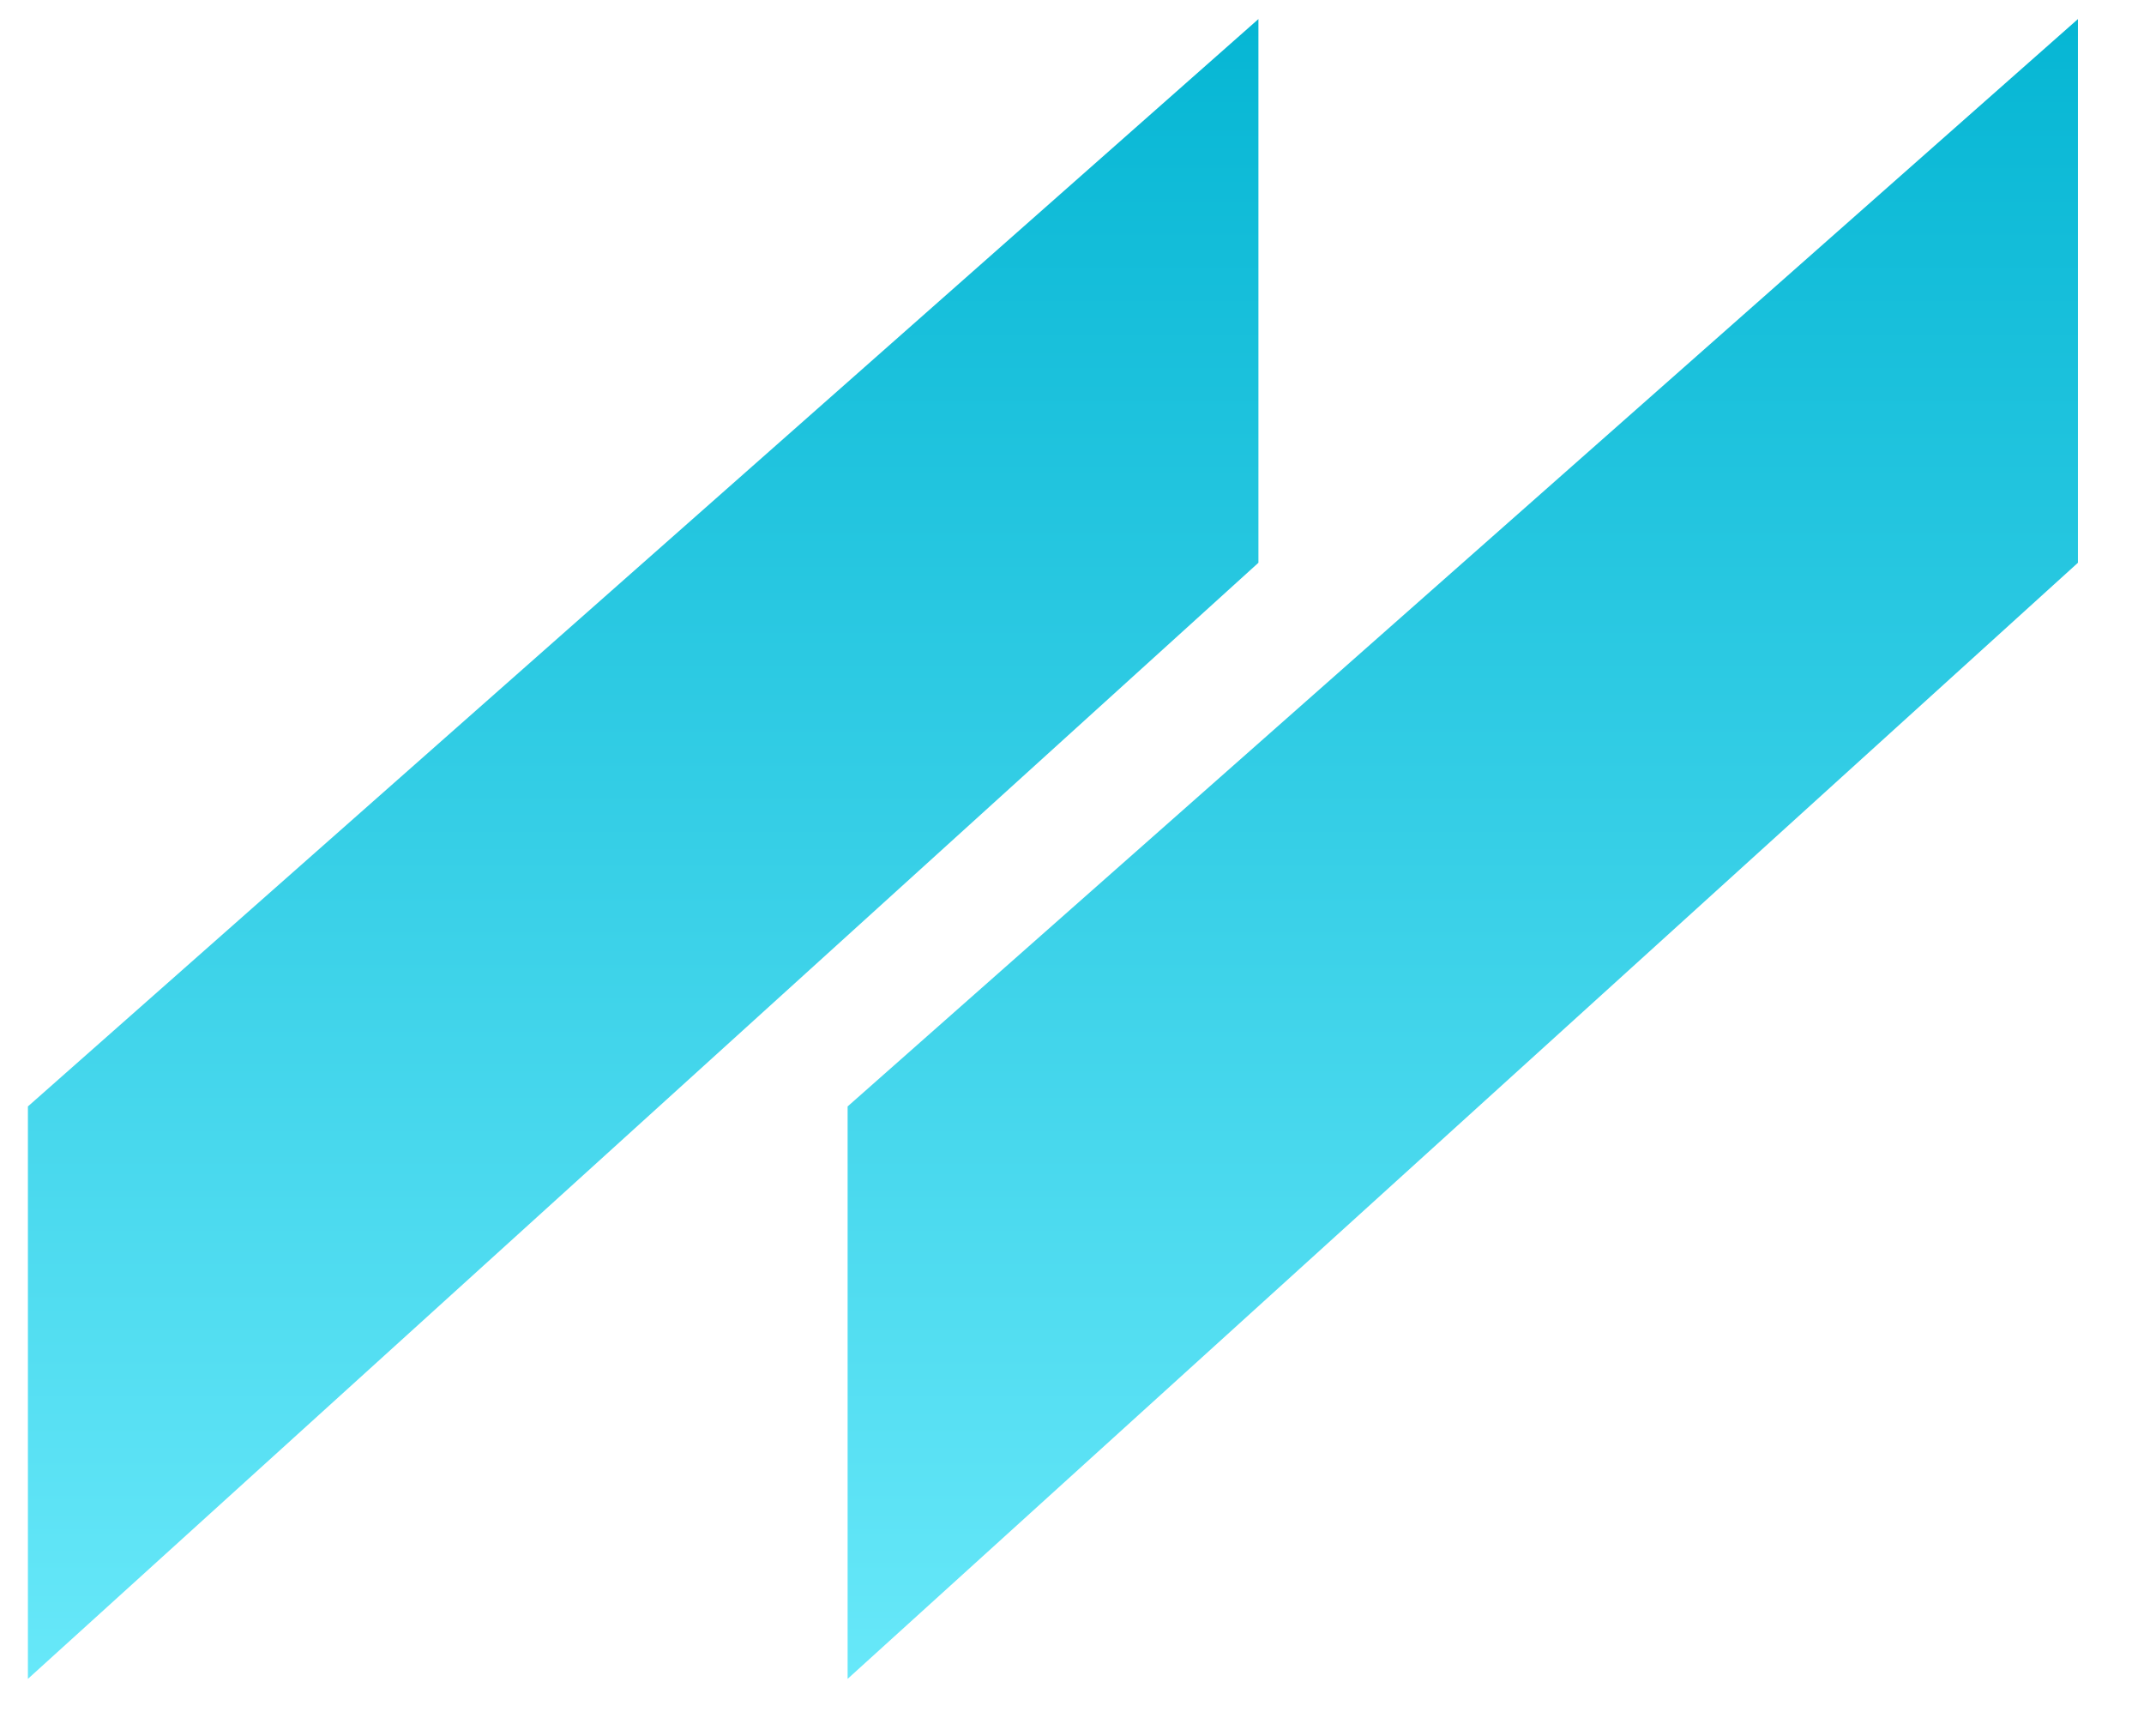
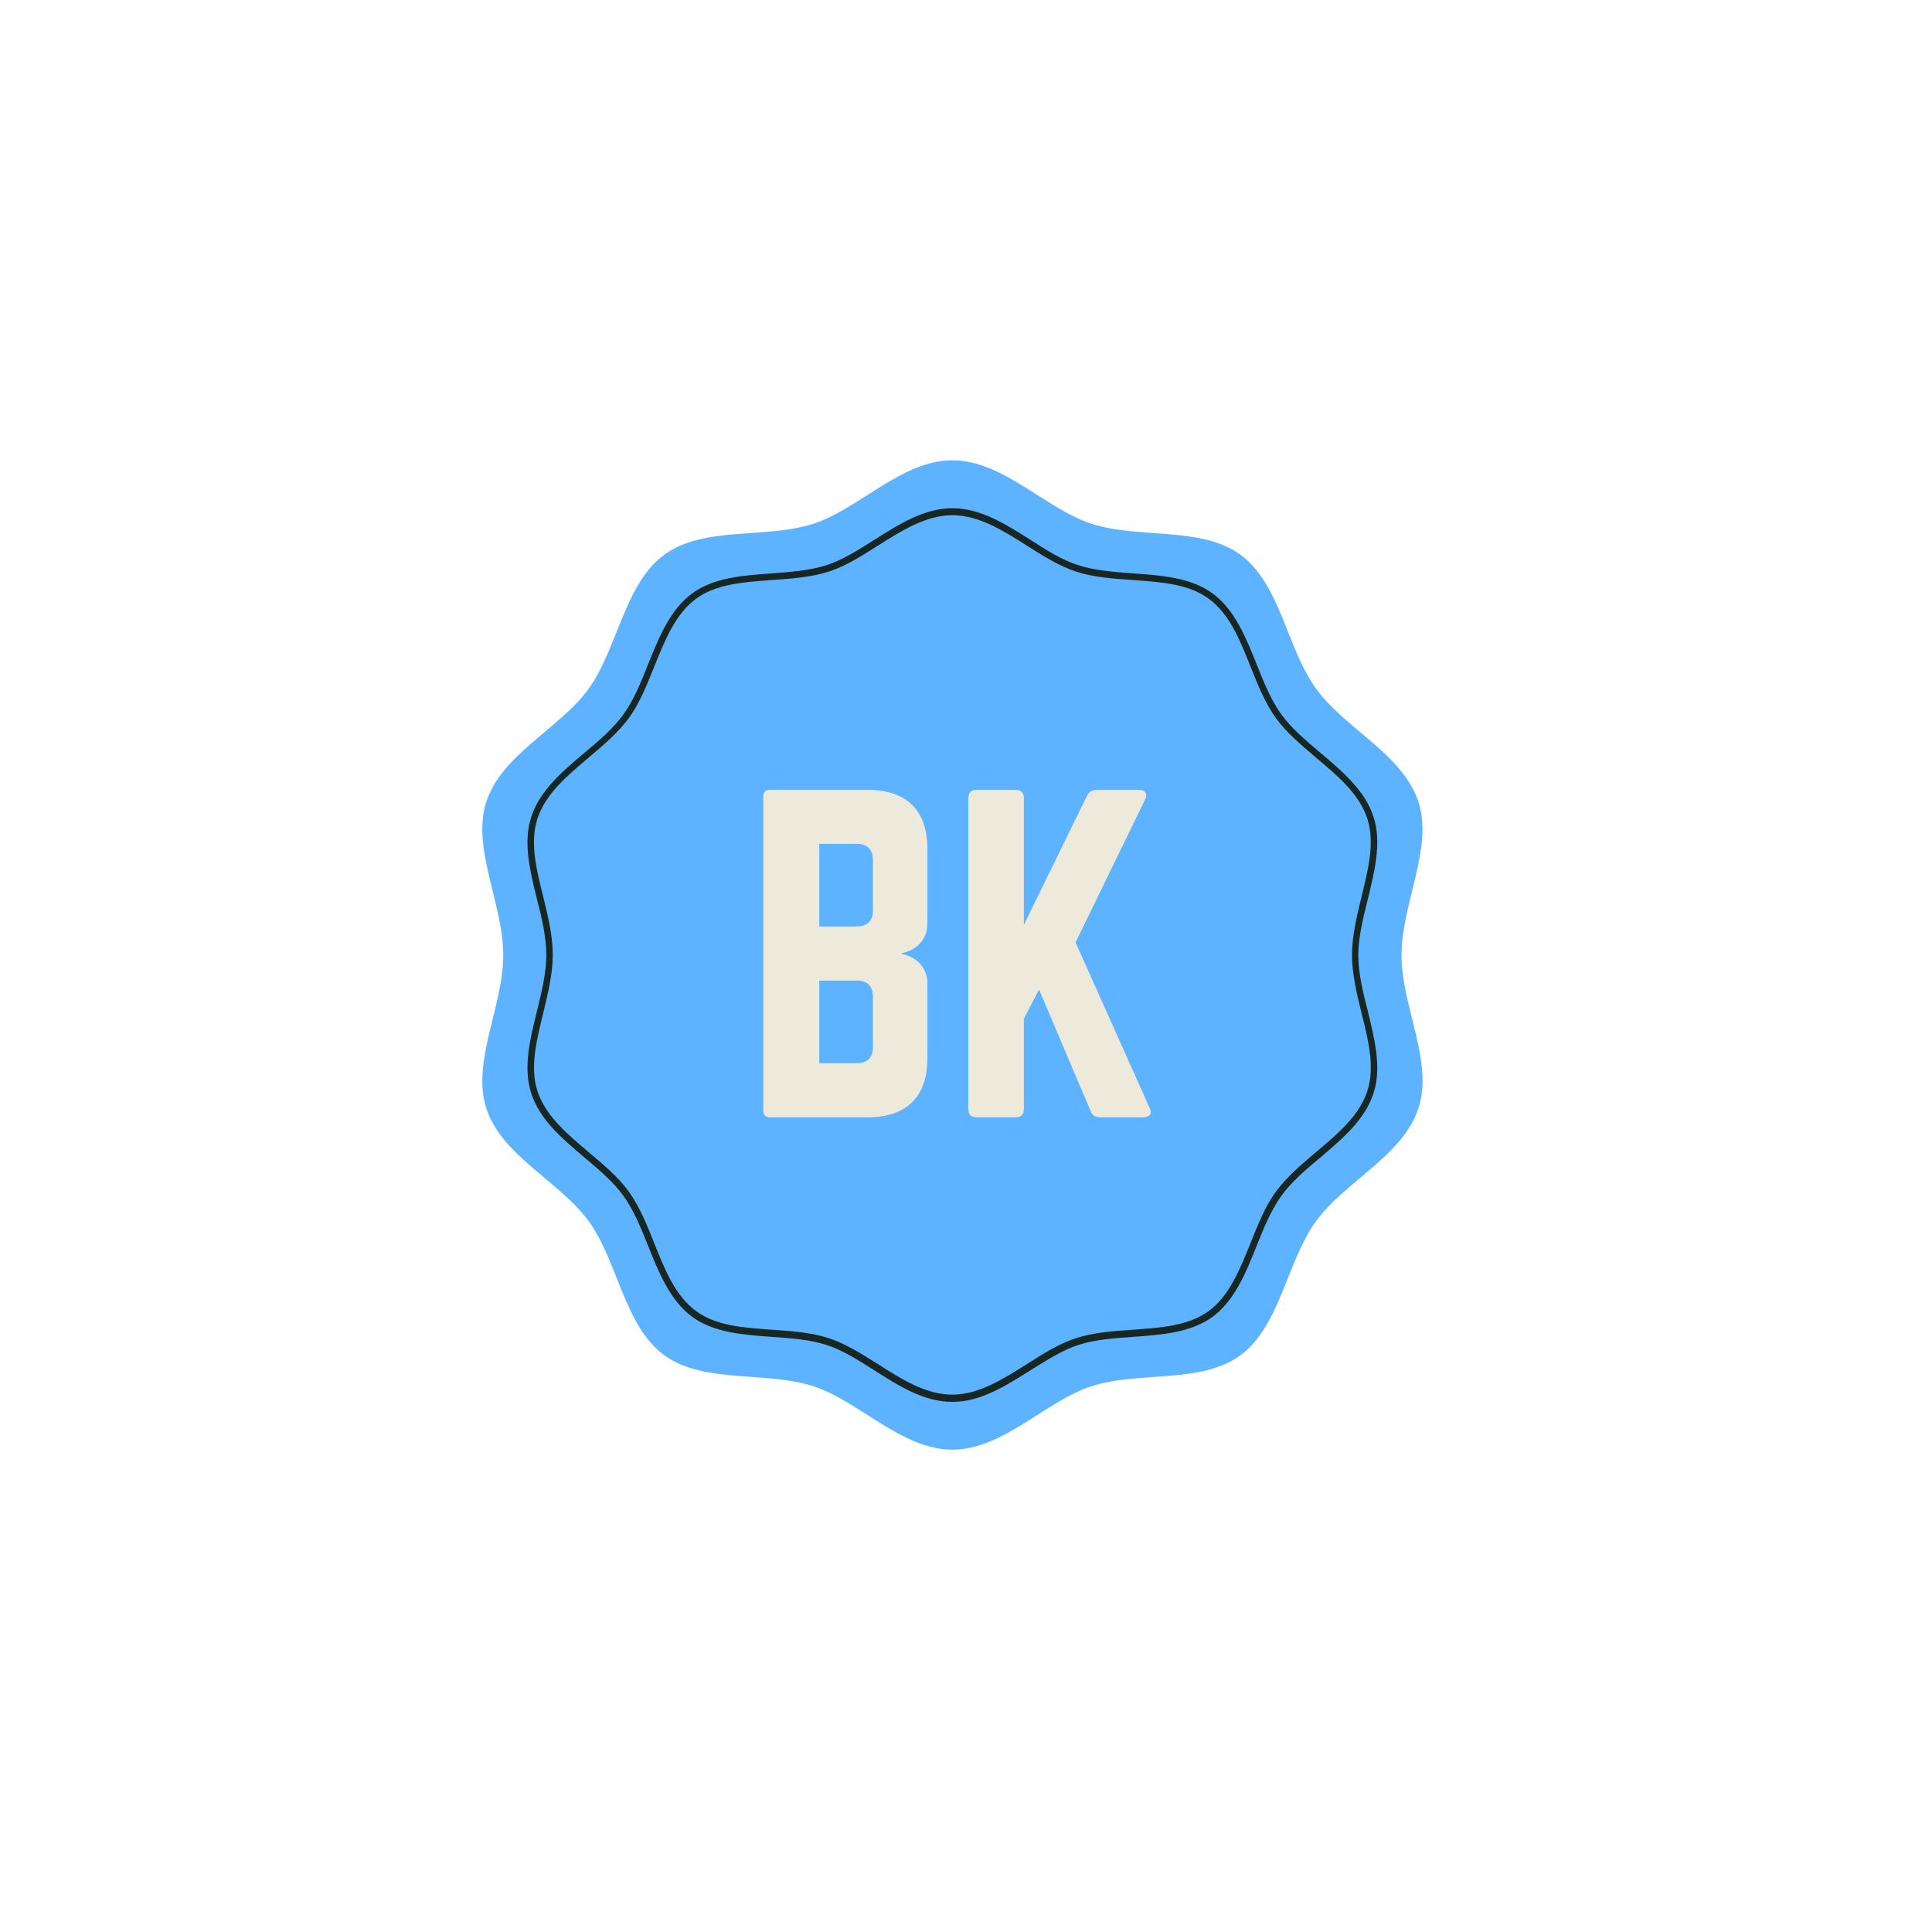
- <svg xmlns="http://www.w3.org/2000/svg" xmlns:xlink="http://www.w3.org/1999/xlink" version="1.1" preserveAspectRatio="xMidYMid meet" viewBox="344.564 330.278 111.737 91.218" width="53.87" height="43.61">
+ <svg xmlns="http://www.w3.org/2000/svg" xmlns:xlink="http://www.w3.org/1999/xlink" width="56.25pt" height="56.25pt" viewBox="0 0 56.25 56.25" version="1.2">
  <defs>
-     <path d="M453.3 331.28L453.3 359.85L388.64 418.5L388.64 388.42L453.3 331.28Z" id="aFZf6T5ED" />
-     <linearGradient id="gradientb2ThqnP5Op" gradientUnits="userSpaceOnUse" x1="420.97" y1="331.28" x2="420.97" y2="418.5">
-       <stop style="stop-color: #06b6d4;stop-opacity: 1" offset="0%" />
-       <stop style="stop-color: #67e8f9;stop-opacity: 1" offset="100%" />
-     </linearGradient>
-     <path d="M410.23 331.28L410.23 359.85L345.56 418.5L345.56 388.42L410.23 331.28Z" id="a9fehgwfM" />
-     <linearGradient id="gradientk1wNV9Ostb" gradientUnits="userSpaceOnUse" x1="377.89" y1="331.28" x2="377.89" y2="418.5">
-       <stop style="stop-color: #06b6d4;stop-opacity: 1" offset="0%" />
-       <stop style="stop-color: #67e8f9;stop-opacity: 1" offset="100%" />
-     </linearGradient>
+     <g>
+       <symbol overflow="visible" id="glyph0-0">
+         <path style="stroke:none;" d="M 5.375 -7.816 C 5.375 -8.938 4.766 -9.531 3.645 -9.531 L 0.785 -9.531 C 0.668 -9.531 0.598 -9.473 0.598 -9.344 L 0.598 -0.191 C 0.598 -0.07 0.668 0 0.785 0 L 3.645 0 C 4.766 0 5.375 -0.598 5.375 -1.715 L 5.375 -3.91 C 5.375 -4.348 5.051 -4.684 4.625 -4.754 L 4.625 -4.777 C 5.051 -4.852 5.375 -5.184 5.375 -5.625 Z M 3.789 -6.016 C 3.789 -5.719 3.621 -5.555 3.312 -5.555 L 2.227 -5.555 L 2.227 -7.961 L 3.312 -7.961 C 3.633 -7.961 3.789 -7.793 3.789 -7.484 Z M 3.789 -2.051 C 3.789 -1.727 3.621 -1.574 3.312 -1.574 L 2.227 -1.574 L 2.227 -3.98 L 3.312 -3.98 C 3.633 -3.98 3.789 -3.812 3.789 -3.504 Z M 3.789 -2.051 " />
+       </symbol>
+       <symbol overflow="visible" id="glyph0-1">
+         <path style="stroke:none;" d="M 5.695 0 C 5.887 0 5.957 -0.121 5.875 -0.273 L 3.719 -5.09 L 5.742 -9.246 C 5.828 -9.414 5.754 -9.531 5.578 -9.531 L 4.324 -9.531 C 4.195 -9.531 4.109 -9.473 4.051 -9.355 L 2.215 -5.602 L 2.215 -9.293 C 2.215 -9.449 2.133 -9.531 1.977 -9.531 L 0.836 -9.531 C 0.68 -9.531 0.598 -9.449 0.598 -9.293 L 0.598 -0.238 C 0.598 -0.082 0.68 0 0.836 0 L 1.977 0 C 2.133 0 2.215 -0.082 2.215 -0.238 L 2.215 -2.871 L 2.656 -3.719 L 4.16 -0.18 C 4.207 -0.059 4.289 0 4.434 0 Z M 5.695 0 " />
+       </symbol>
+     </g>
+     <clipPath id="clip1">
+       <path d="M 0 0 L 55.512 0 L 55.512 55.512 L 0 55.512 Z M 0 0 " />
+     </clipPath>
+     <clipPath id="clip2">
+       <path d="M 14.047 13.371 L 41.422 13.371 L 41.422 42.238 L 14.047 42.238 Z M 14.047 13.371 " />
+     </clipPath>
  </defs>
-   <g>
-     <g>
-       <use xlink:href="#aFZf6T5ED" opacity="1" fill="url(#gradientb2ThqnP5Op)" />
+   <g id="surface1">
+     <g clip-path="url(#clip1)" clip-rule="nonzero">
+       <path style=" stroke:none;fill-rule:nonzero;fill:rgb(100%,100%,100%);fill-opacity:1;" d="M 0 0 L 56.25 0 L 56.25 63.652 L 0 63.652 Z M 0 0 " />
+       <path style=" stroke:none;fill-rule:nonzero;fill:rgb(100%,100%,100%);fill-opacity:1;" d="M 0 0 L 55.512 0 L 55.512 55.512 L 0 55.512 Z M 0 0 " />
+       <path style=" stroke:none;fill-rule:nonzero;fill:rgb(100%,100%,100%);fill-opacity:1;" d="M 0 0 L 55.512 0 L 55.512 55.512 L 0 55.512 Z M 0 0 " />
    </g>
-     <g>
-       <use xlink:href="#a9fehgwfM" opacity="1" fill="url(#gradientk1wNV9Ostb)" />
+     <g clip-path="url(#clip2)" clip-rule="nonzero">
+       <path style=" stroke:none;fill-rule:nonzero;fill:rgb(36.469%,70.2%,100%);fill-opacity:1;" d="M 40.805 27.809 C 40.805 26.32 41.73 24.695 41.301 23.355 C 40.852 21.961 39.145 21.207 38.312 20.043 C 37.465 18.875 37.281 17.008 36.117 16.152 C 34.965 15.312 33.152 15.699 31.77 15.246 C 30.441 14.812 29.203 13.402 27.727 13.402 C 26.254 13.402 25.016 14.812 23.688 15.246 C 22.305 15.699 20.492 15.305 19.34 16.152 C 18.176 17.008 17.984 18.875 17.145 20.043 C 16.312 21.207 14.598 21.961 14.156 23.355 C 13.727 24.695 14.652 26.32 14.652 27.809 C 14.652 29.297 13.727 30.918 14.156 32.262 C 14.598 33.648 16.305 34.402 17.145 35.562 C 17.992 36.73 18.176 38.609 19.34 39.457 C 20.492 40.297 22.305 39.91 23.688 40.363 C 25.016 40.797 26.254 42.207 27.727 42.207 C 29.203 42.207 30.441 40.797 31.77 40.363 C 33.152 39.91 34.965 40.305 36.117 39.457 C 37.273 38.602 37.465 36.73 38.312 35.562 C 39.145 34.402 40.859 33.648 41.301 32.254 C 41.738 30.91 40.805 29.297 40.805 27.809 Z M 40.805 27.809 " />
+     </g>
+     <path style=" stroke:none;fill-rule:nonzero;fill:rgb(9.409%,15.289%,13.329%);fill-opacity:1;" d="M 27.727 40.816 C 26.902 40.816 26.168 40.352 25.453 39.895 C 24.984 39.598 24.535 39.309 24.07 39.16 C 23.582 39 23.012 38.961 22.461 38.922 C 21.637 38.863 20.781 38.801 20.148 38.336 C 19.508 37.859 19.184 37.059 18.871 36.277 C 18.668 35.766 18.453 35.238 18.156 34.824 C 17.867 34.418 17.438 34.055 17.02 33.703 C 16.379 33.16 15.711 32.602 15.465 31.824 C 15.227 31.086 15.43 30.258 15.629 29.457 C 15.762 28.91 15.906 28.34 15.906 27.809 C 15.906 27.273 15.77 26.707 15.629 26.16 C 15.43 25.359 15.227 24.523 15.465 23.789 C 15.715 23.016 16.379 22.453 17.02 21.914 C 17.438 21.566 17.867 21.199 18.156 20.793 C 18.453 20.379 18.668 19.852 18.871 19.336 C 19.184 18.555 19.508 17.754 20.148 17.281 C 20.781 16.812 21.637 16.754 22.461 16.695 C 23.012 16.652 23.582 16.613 24.07 16.453 C 24.535 16.301 24.977 16.02 25.453 15.719 C 26.168 15.266 26.902 14.797 27.727 14.797 C 28.555 14.797 29.289 15.266 30.004 15.719 C 30.473 16.02 30.922 16.305 31.387 16.453 C 31.875 16.613 32.445 16.652 32.992 16.695 C 33.82 16.754 34.672 16.812 35.309 17.281 C 35.949 17.754 36.273 18.555 36.586 19.336 C 36.789 19.852 37.004 20.379 37.301 20.793 C 37.59 21.199 38.02 21.559 38.438 21.914 C 39.078 22.453 39.746 23.016 39.992 23.789 C 40.23 24.531 40.023 25.359 39.828 26.16 C 39.695 26.707 39.547 27.273 39.547 27.809 C 39.547 28.34 39.688 28.91 39.828 29.457 C 40.023 30.258 40.23 31.094 39.992 31.824 C 39.742 32.602 39.078 33.16 38.438 33.703 C 38.02 34.051 37.59 34.418 37.301 34.824 C 37.004 35.238 36.789 35.766 36.586 36.277 C 36.273 37.059 35.949 37.859 35.309 38.336 C 34.672 38.801 33.82 38.863 32.992 38.922 C 32.445 38.961 31.875 39 31.387 39.16 C 30.922 39.316 30.48 39.598 30.004 39.895 C 29.289 40.344 28.555 40.816 27.727 40.816 Z M 27.727 15 C 26.961 15 26.246 15.453 25.559 15.887 C 25.094 16.18 24.621 16.488 24.129 16.641 C 23.613 16.809 23.039 16.848 22.477 16.887 C 21.645 16.949 20.855 17 20.262 17.434 C 19.664 17.875 19.355 18.648 19.051 19.402 C 18.84 19.926 18.625 20.473 18.309 20.906 C 17.996 21.332 17.562 21.699 17.137 22.059 C 16.516 22.582 15.875 23.121 15.645 23.844 C 15.426 24.523 15.609 25.293 15.816 26.105 C 15.953 26.668 16.094 27.246 16.094 27.801 C 16.094 28.355 15.949 28.938 15.816 29.496 C 15.617 30.312 15.426 31.07 15.645 31.758 C 15.875 32.48 16.516 33.02 17.137 33.543 C 17.562 33.902 18.004 34.27 18.309 34.695 C 18.621 35.129 18.84 35.672 19.051 36.199 C 19.348 36.953 19.66 37.727 20.262 38.168 C 20.848 38.602 21.637 38.656 22.477 38.715 C 23.039 38.754 23.621 38.793 24.129 38.961 C 24.621 39.121 25.094 39.422 25.559 39.715 C 26.246 40.156 26.961 40.605 27.727 40.605 C 28.496 40.605 29.211 40.148 29.898 39.715 C 30.359 39.422 30.836 39.117 31.328 38.961 C 31.844 38.793 32.418 38.754 32.98 38.715 C 33.812 38.656 34.602 38.602 35.195 38.168 C 35.793 37.727 36.102 36.953 36.406 36.199 C 36.617 35.676 36.828 35.129 37.148 34.695 C 37.457 34.27 37.895 33.902 38.316 33.543 C 38.941 33.02 39.582 32.48 39.812 31.758 C 40.031 31.078 39.848 30.312 39.641 29.496 C 39.504 28.938 39.363 28.355 39.363 27.801 C 39.363 27.242 39.508 26.668 39.641 26.105 C 39.84 25.293 40.031 24.531 39.812 23.844 C 39.582 23.121 38.941 22.582 38.316 22.059 C 37.895 21.699 37.453 21.332 37.148 20.906 C 36.836 20.473 36.617 19.93 36.406 19.402 C 36.109 18.648 35.797 17.875 35.195 17.434 C 34.609 17 33.82 16.949 32.98 16.887 C 32.418 16.848 31.836 16.809 31.328 16.641 C 30.836 16.48 30.359 16.18 29.898 15.887 C 29.203 15.445 28.496 15 27.727 15 Z M 27.727 15 " />
+     <g style="fill:rgb(92.94%,91.759%,86.269%);fill-opacity:1;">
+       <use xlink:href="#glyph0-0" x="21.626" y="32.529" />
+     </g>
+     <g style="fill:rgb(92.94%,91.759%,86.269%);fill-opacity:1;">
+       <use xlink:href="#glyph0-1" x="27.595" y="32.529" />
    </g>
  </g>
</svg>
